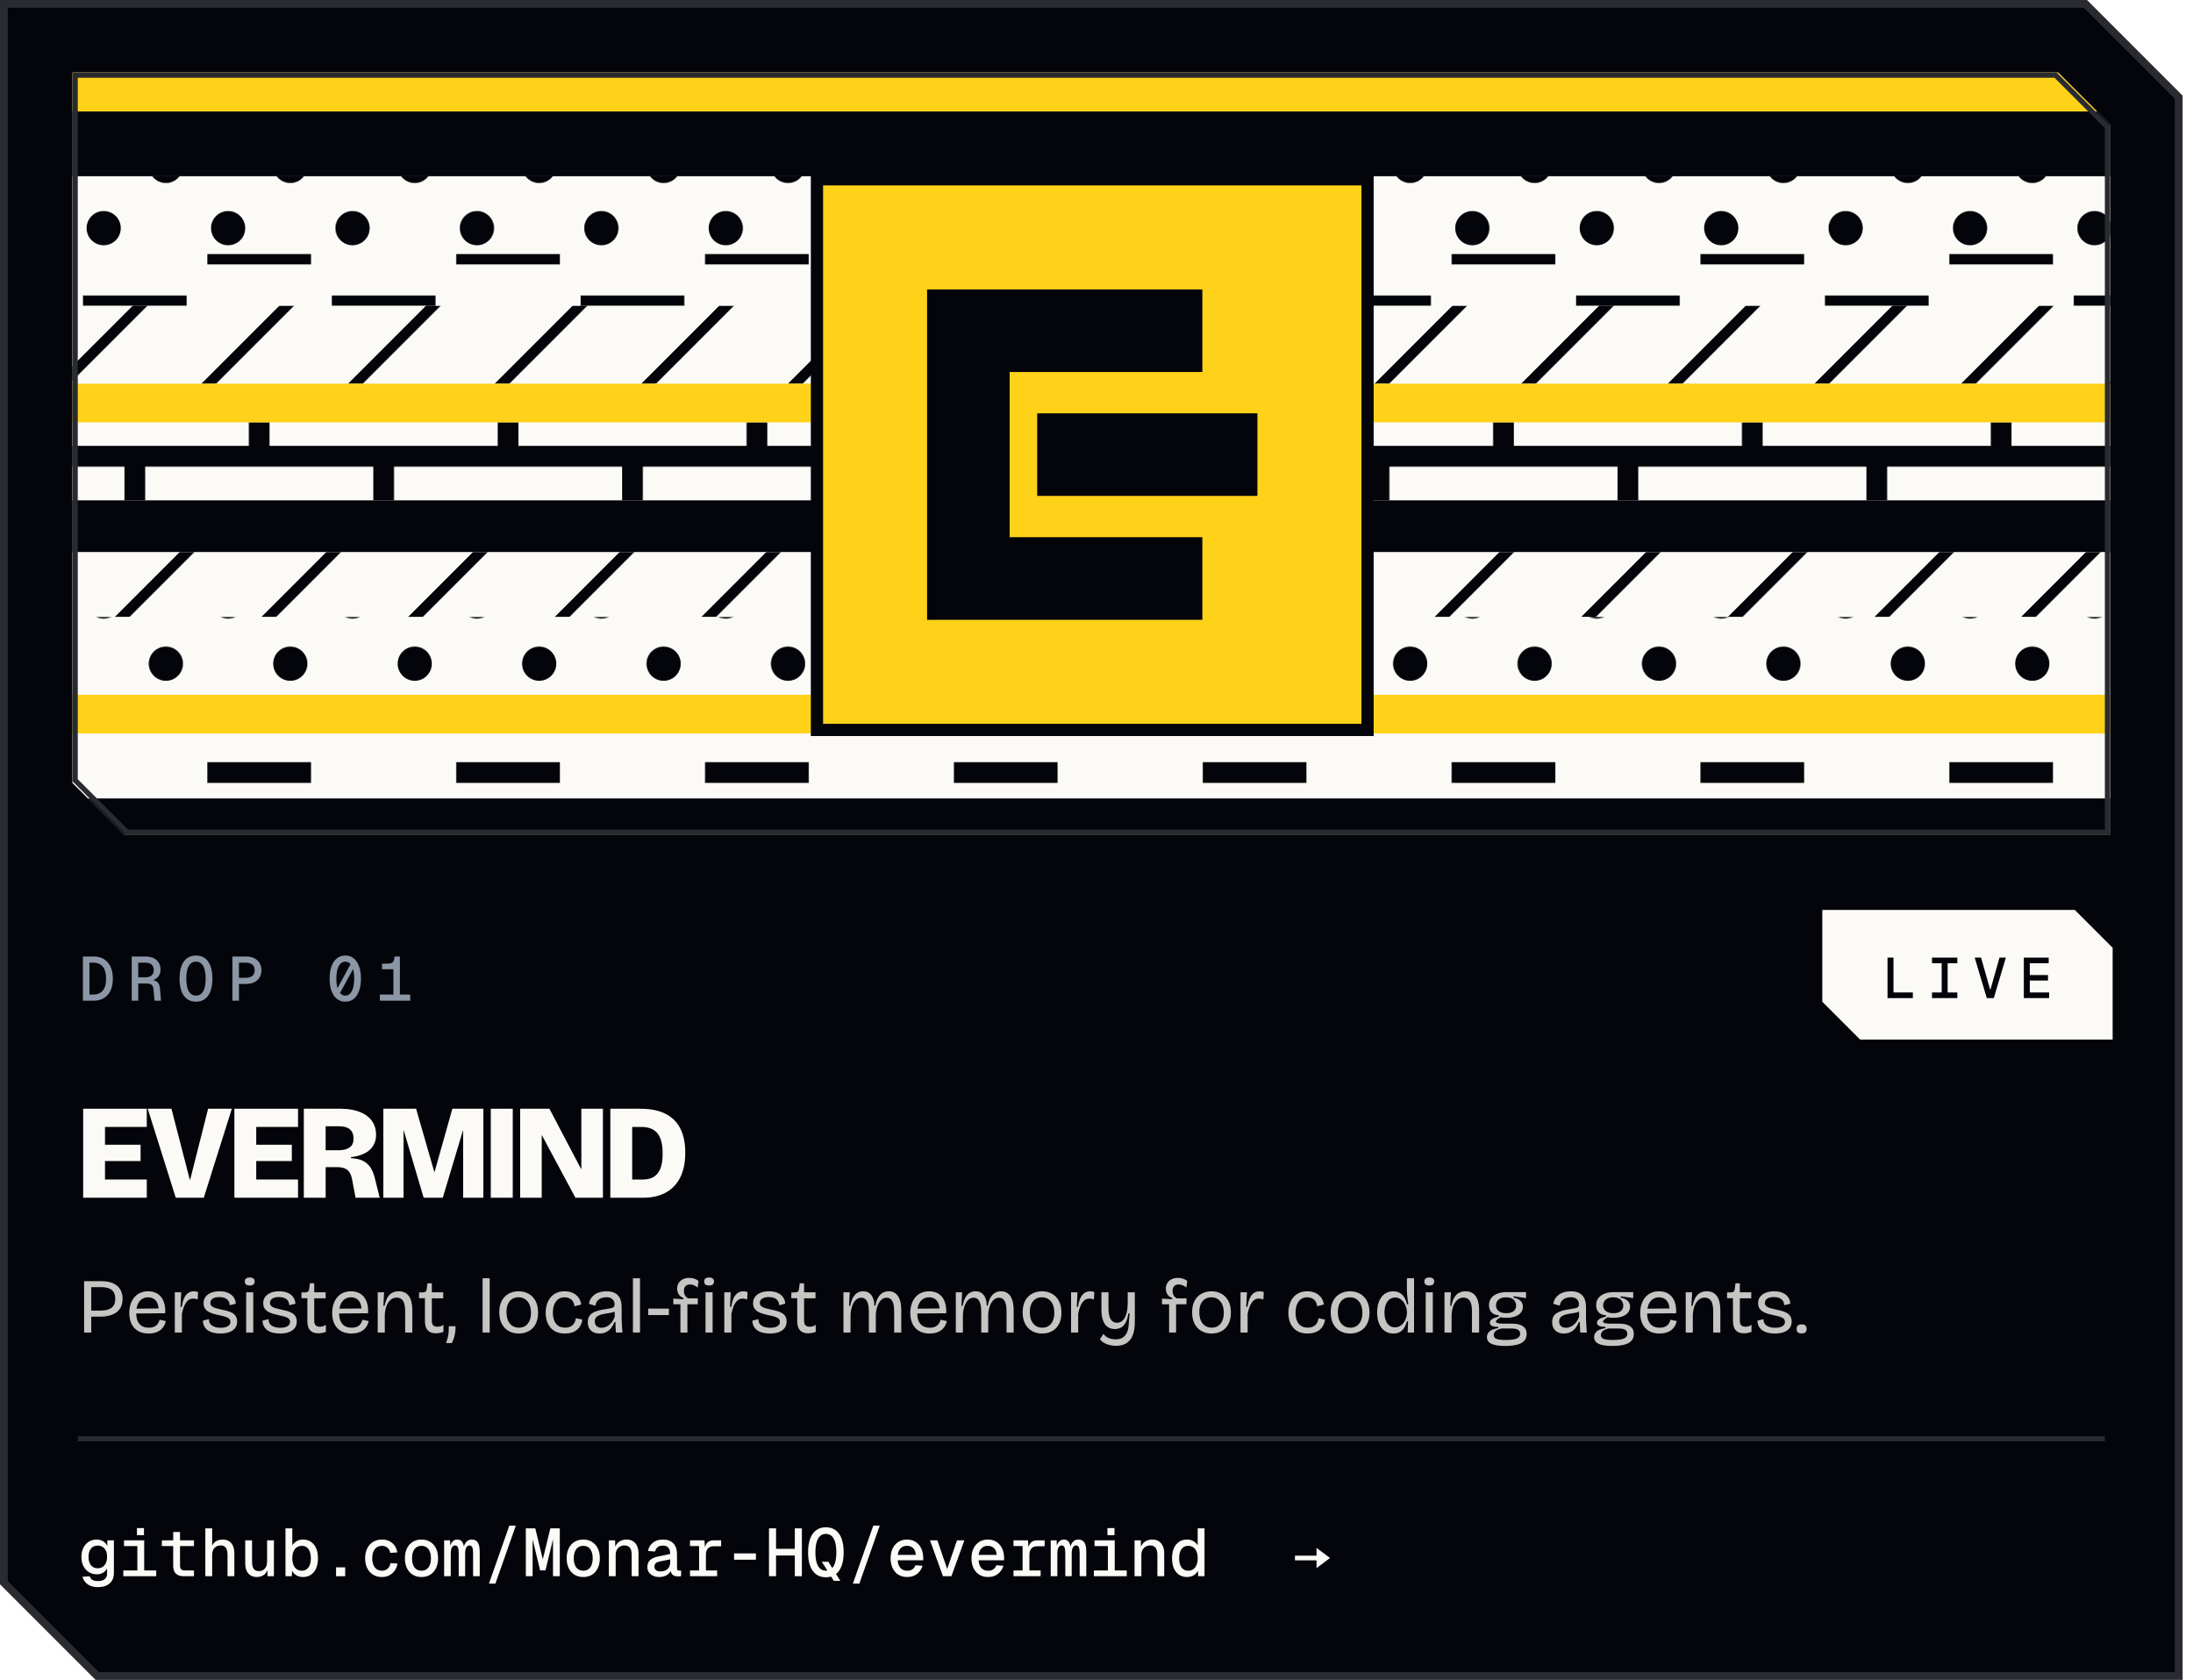
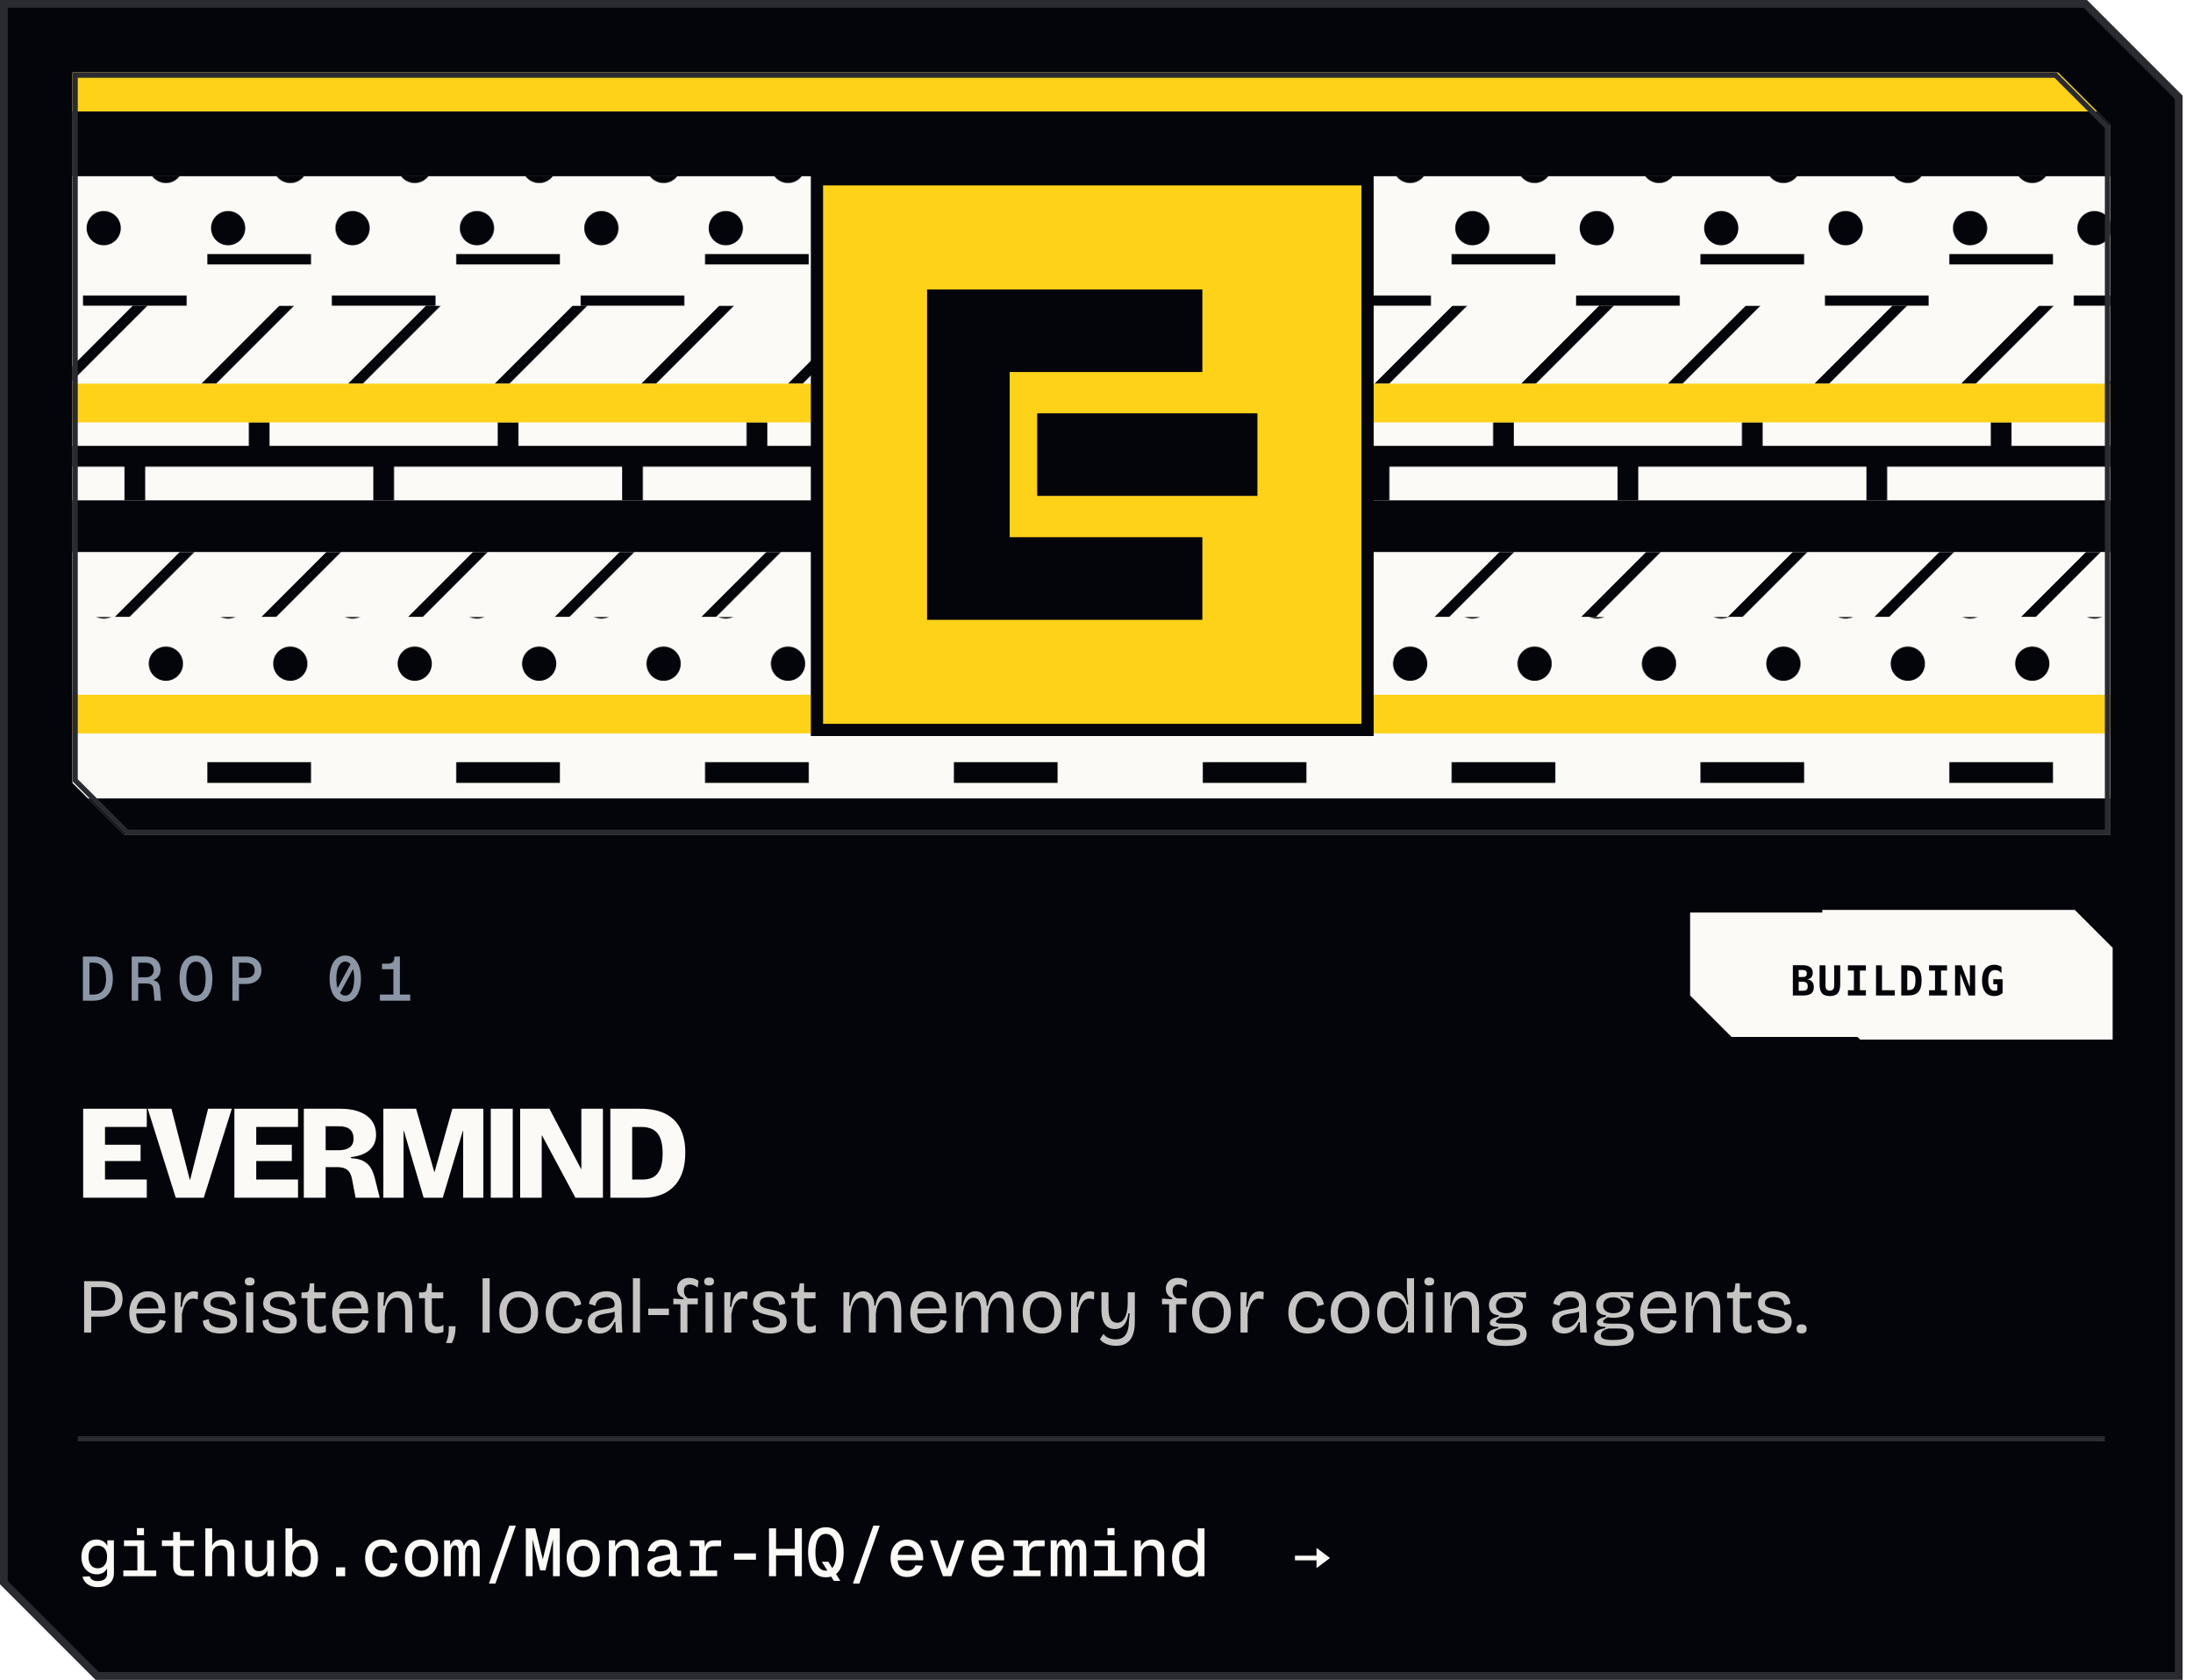
- <svg xmlns="http://www.w3.org/2000/svg" viewBox="0 0 423 324" width="423" height="324" role="img" aria-label="Drop 01. Evermind. Persistent, local-first memory for coding agents. Status: live. github.com/Monar-HQ/evermind">
+ <svg xmlns="http://www.w3.org/2000/svg" viewBox="0 0 423 324" width="423" height="324" role="img" aria-label="Drop 01. Evermind. Persistent, local-first memory for coding agents. Status: in development. github.com/Monar-HQ/evermind">
  <style>.ca1{animation:ca1 0.7s 0.2s both}@keyframes ca1{0%{transform:translateY(18px);opacity:0;animation-timing-function:cubic-bezier(0.16,1,0.3,1)}100%{transform:none;opacity:1}}.ca2{animation:ca2 0.3s 0.1s both}@keyframes ca2{0%{opacity:0}100%{opacity:1}}.ca3{animation:ca3 0.7s 0.1s both}@keyframes ca3{0%{transform:translateY(34px);animation-timing-function:cubic-bezier(0.16,1,0.3,1)}100%{transform:none}}.ca4{animation:ca4 0.3s 0.3s both}@keyframes ca4{0%{opacity:0}100%{opacity:1}}.ca5{animation:ca5 0.3s 0.45s both}@keyframes ca5{0%{opacity:0}100%{opacity:1}}@media (prefers-reduced-motion:reduce){*{animation:none!important}}</style>
  <defs>
    <pattern id="vbrick" width="19.2" height="9.6" patternUnits="userSpaceOnUse">
      <rect width="19.2" height="9.6" fill="#fbfaf7" />
      <path d="M0 0.8H19.2M0 5.6H19.2M4.8 0.8v4.8M14.4 5.6v4.8" stroke="#04050a" stroke-width="1.6" />
    </pattern>
    <pattern id="vdots" width="9.6" height="9.6" patternUnits="userSpaceOnUse">
      <rect width="9.6" height="9.6" fill="#fbfaf7" />
      <circle cx="2.4" cy="2.4" r="1.32" fill="#04050a" />
      <circle cx="7.2" cy="7.2" r="1.32" fill="#04050a" />
    </pattern>
    <pattern id="vshale" width="19.2" height="8" patternUnits="userSpaceOnUse">
      <rect width="19.2" height="8" fill="#fbfaf7" />
      <path d="M0.8 2h8M10.4 6h8" stroke="#04050a" stroke-width="1.6" />
    </pattern>
    <pattern id="vhatch" width="8" height="8" patternUnits="userSpaceOnUse" patternTransform="rotate(45)">
      <rect width="8" height="8" fill="#fbfaf7" />
      <path d="M0 0V8" stroke="#04050a" stroke-width="1.6" />
    </pattern>
    <path id="c0" d="M8.28 0V-71H25.56Q35.02 -71 41.95 -66.86Q48.88 -62.72 52.64 -54.77Q56.4 -46.82 56.4 -35.42Q56.4 -24.02 52.64 -16.12Q48.88 -8.22 41.95 -4.11Q35.02 0 25.56 0ZM18.76 -9.88H25.28Q34.96 -9.88 40.24 -16.26Q45.52 -22.64 45.52 -35.42Q45.52 -48.2 40.24 -54.66Q34.96 -61.12 25.28 -61.12H18.76Z" />
    <path id="c1" d="M6.72 0V-71H28.76Q40.06 -71 46.55 -65.32Q53.04 -59.64 53.04 -49.76Q53.04 -44.68 50.77 -40.81Q48.5 -36.94 44.84 -34.73Q41.18 -32.52 37.12 -32.2L36.72 -33.44Q44.1 -33.12 47.77 -30.08Q51.44 -27.04 52.04 -20.2L53.8 0H43.28L41.72 -18.2Q41.42 -21.74 40.22 -23.81Q39.02 -25.88 36.5 -26.77Q33.98 -27.66 29.64 -27.66H17.2V0ZM17.2 -37.54H28.6Q35.2 -37.54 38.68 -40.63Q42.16 -43.72 42.16 -49.34Q42.16 -55.04 38.68 -58.08Q35.2 -61.12 28.6 -61.12H17.2Z" />
    <path id="c2" d="M30 1.6Q21.54 1.6 15.65 -2.7Q9.76 -7 6.68 -15.29Q3.6 -23.58 3.6 -35.4Q3.6 -47.38 6.68 -55.68Q9.76 -63.98 15.65 -68.29Q21.54 -72.6 30 -72.6Q38.46 -72.6 44.36 -68.29Q50.26 -63.98 53.33 -55.68Q56.4 -47.38 56.4 -35.4Q56.4 -23.58 53.33 -15.29Q50.26 -7 44.36 -2.7Q38.46 1.6 30 1.6ZM30 -8.2Q35 -8.2 38.47 -11.22Q41.94 -14.24 43.73 -20.31Q45.52 -26.38 45.52 -35.4Q45.52 -44.42 43.73 -50.54Q41.94 -56.66 38.47 -59.73Q35 -62.8 30 -62.8Q25.02 -62.8 21.54 -59.73Q18.06 -56.66 16.27 -50.54Q14.48 -44.42 14.48 -35.4Q14.48 -26.38 16.27 -20.31Q18.06 -14.24 21.54 -11.22Q25.02 -8.2 30 -8.2Z" />
    <path id="c3" d="M8.6 0V-71H30.64Q38.02 -71 43.56 -68.31Q49.1 -65.62 52.15 -60.68Q55.2 -55.74 55.2 -48.92Q55.2 -42.1 52.15 -37.17Q49.1 -32.24 43.56 -29.56Q38.02 -26.88 30.64 -26.88H19.08V0ZM19.08 -36.76H29.48Q37.06 -36.76 40.69 -39.9Q44.32 -43.04 44.32 -48.92Q44.32 -54.9 40.69 -58.01Q37.06 -61.12 29.48 -61.12H19.08Z" />
    <path id="c5" d="M12.36 -10.64 39.64 -60.88 47.64 -60.36 20.36 -10.12ZM30 1.6Q22.2 1.6 16.52 -2.89Q10.84 -7.38 7.82 -15.68Q4.8 -23.98 4.8 -35.4Q4.8 -46.9 7.82 -55.21Q10.84 -63.52 16.52 -68.06Q22.2 -72.6 30 -72.6Q37.88 -72.6 43.52 -68.06Q49.16 -63.52 52.18 -55.21Q55.2 -46.9 55.2 -35.4Q55.2 -23.98 52.18 -15.68Q49.16 -7.38 43.52 -2.89Q37.88 1.6 30 1.6ZM30 -8.2Q34.5 -8.2 37.67 -11.43Q40.84 -14.66 42.58 -20.78Q44.32 -26.9 44.32 -35.4Q44.32 -44.08 42.58 -50.2Q40.84 -56.32 37.67 -59.56Q34.5 -62.8 30 -62.8Q25.6 -62.8 22.38 -59.56Q19.16 -56.32 17.42 -50.2Q15.68 -44.08 15.68 -35.4Q15.68 -26.9 17.42 -20.78Q19.16 -14.66 22.38 -11.43Q25.6 -8.2 30 -8.2Z" />
    <path id="c6" d="M27.32 0V-50.6H9.12V-59.48H18.12Q22.01 -59.48 24.41 -60.62Q26.82 -61.76 27.91 -64.28Q29 -66.8 29 -71H37.8V0ZM5.6 0V-9.88H54.4V0Z" />
    <path id="c7" d="M9.8 0V-71H20.28V-4.02L13.92 -9.88H54.2V0Z" />
    <path id="c8" d="M7.8 0V-9.88H24.76V-61.12H7.8V-71H52.2V-61.12H35.24V-9.88H52.2V0Z" />
    <path id="c9" d="M23.84 0 2.68 -71H13.84L31.56 -8.48H28.44L46.16 -71H57.32L36.16 0Z" />
    <path id="c10" d="M8.8 0V-71H52.4V-61.12H19.28V-40.42H51.2V-30.78H19.28V-9.88H53.2V0Z" />
    <path id="c11" d="M4 0V-66H20.2V0ZM16.1 0V-13.5H51.2V0ZM16.1 -27.2V-39.3H46.6V-27.2ZM16.1 -52.5V-66H51.2V-52.5Z" />
    <path id="c12" d="M21.2 0 0.4 -66H18L31.6 -13.4H31.9L45.2 -66H62.8L42 0Z" />
    <path id="c13" d="M4 0V-66H31.4Q35.8 -66 39.75 -65.25Q43.7 -64.5 46.95 -63Q50.2 -61.5 52.6 -59.2Q55 -56.9 56.3 -53.75Q57.6 -50.6 57.6 -46.6Q57.6 -43.5 56.55 -40.75Q55.5 -38 53.25 -35.8Q51 -33.6 47.45 -32.15Q43.9 -30.7 39 -30.1V-29.3Q45.4 -29 48.9 -26.8Q52.4 -24.6 54.15 -21.25Q55.9 -17.9 56.8 -14L60.3 0H42.4L39.9 -13.1Q39.3 -16.5 38.05 -18.6Q36.8 -20.7 34.5 -21.7Q32.2 -22.7 28.4 -22.7H20.2V0ZM20.2 -35.2H29.6Q35.1 -35.2 38 -37.3Q40.9 -39.4 40.9 -43.7Q40.9 -48.4 38.2 -50.7Q35.5 -53 30 -53H20.2Z" />
    <path id="c14" d="M4 0V-66H28.3L41.8 -19.1H42L55.2 -66H78.2V0H63.2V-49.7H63L48.1 0H33.9L19.2 -49.7H19V0Z" />
    <path id="c15" d="M4 0V-66H20.3V0Z" />
    <path id="c16" d="M4 0V-66H25.7L49.2 -21.3H49.4V-66H65.4V0H45L20.2 -46.2H20V0Z" />
    <path id="c17" d="M11.4 0V-13.5H28.5Q32.3 -13.5 35.55 -15.1Q38.8 -16.7 40.8 -20.85Q42.8 -25 42.8 -32.8Q42.8 -38.4 41.7 -42.2Q40.6 -46 38.55 -48.25Q36.5 -50.5 33.55 -51.5Q30.6 -52.5 26.8 -52.5H11.4V-66H26.1Q37.8 -66 45.2 -62.1Q52.6 -58.2 56.1 -50.95Q59.6 -43.7 59.6 -33.6Q59.6 -25.8 57.85 -20.1Q56.1 -14.4 53 -10.5Q49.9 -6.6 46 -4.3Q42.1 -2 37.7 -1Q33.3 0 29 0ZM4 0V-66H20.2V0Z" />
    <path id="c18" d="M13.05 -20.4V-28.2H29.3Q38.72 -28.2 43.47 -31.81Q48.22 -35.41 48.22 -43.52Q48.22 -50.94 43.8 -54.64Q39.37 -58.33 30.3 -58.33H13.05V-66H30.6Q36.93 -66 41.96 -64.52Q46.98 -63.03 50.47 -60.17Q53.97 -57.3 55.79 -53.03Q57.62 -48.77 57.62 -43.2Q57.62 -35.8 54.27 -30.72Q50.92 -25.65 44.37 -23.02Q37.82 -20.4 28.21 -20.4ZM8.17 0V-66H17.34V0Z" />
    <path id="c19" d="M29.87 1.28Q23.74 1.28 19.08 -0.58Q14.42 -2.44 11.25 -5.92Q8.08 -9.39 6.47 -14.23Q4.86 -19.07 4.86 -25.03Q4.86 -31.08 6.45 -36.17Q8.05 -41.26 11.14 -45.05Q14.22 -48.83 18.73 -50.92Q23.24 -53 29.04 -53Q34.2 -53 38.38 -51.26Q42.57 -49.52 45.51 -45.99Q48.46 -42.46 49.92 -37.17Q51.39 -31.87 51.06 -24.77L10.58 -24.41V-30.61L45.39 -30.95L42.42 -26.81Q42.88 -32.95 41.26 -37.03Q39.64 -41.11 36.48 -43.19Q33.32 -45.27 29.04 -45.27Q24.37 -45.27 20.92 -42.86Q17.48 -40.45 15.61 -35.96Q13.74 -31.48 13.74 -25.17Q13.74 -15.94 17.88 -11.06Q22.01 -6.17 30 -6.17Q33.28 -6.17 35.65 -6.99Q38.02 -7.81 39.65 -9.22Q41.28 -10.63 42.29 -12.5Q43.3 -14.36 43.79 -16.44L51.87 -14.72Q51.02 -11 49.25 -8.06Q47.47 -5.11 44.71 -3.03Q41.95 -0.95 38.26 0.16Q34.57 1.28 29.87 1.28Z" />
    <path id="c20" d="M7.5 0V-27.56L7.48 -51.71H15.74L14.82 -32.97H16.41Q17.32 -39.16 19.21 -43.63Q21.1 -48.09 24.27 -50.53Q27.45 -52.96 31.99 -52.96Q33.12 -52.96 34.44 -52.79Q35.77 -52.61 37.39 -52.05L36.91 -42.47Q35.42 -43.07 33.9 -43.35Q32.38 -43.63 31.04 -43.63Q27.07 -43.63 24.24 -41.06Q21.41 -38.49 19.54 -34.05Q17.68 -29.61 16.62 -23.95V0Z" />
    <path id="c21" d="M26.85 1.28Q21.5 1.28 17.33 0.14Q13.16 -1 10.3 -3.15Q7.44 -5.31 5.95 -8.39Q4.45 -11.48 4.45 -15.3L12.21 -17.2Q12.03 -13.67 13.83 -11.18Q15.63 -8.7 19.09 -7.41Q22.54 -6.12 27.32 -6.12Q33.28 -6.12 36.53 -8.1Q39.78 -10.09 39.78 -13.61Q39.78 -16.36 37.99 -17.91Q36.19 -19.46 33 -20.4Q29.8 -21.34 25.59 -22.17Q21.9 -22.98 18.31 -23.99Q14.73 -25 11.78 -26.64Q8.82 -28.28 7.05 -30.95Q5.27 -33.63 5.27 -37.67Q5.27 -42.38 7.75 -45.78Q10.22 -49.19 14.83 -51.09Q19.44 -53 25.8 -53Q32.1 -53 36.64 -51.07Q41.19 -49.14 43.8 -45.56Q46.41 -41.97 46.7 -37.03L38.75 -35.1Q38.71 -38.6 37.03 -40.92Q35.36 -43.25 32.39 -44.42Q29.42 -45.6 25.44 -45.6Q20.13 -45.6 17.05 -43.59Q13.98 -41.58 13.98 -38.11Q13.98 -35.4 15.83 -33.81Q17.68 -32.22 20.85 -31.34Q24.03 -30.45 28 -29.6Q31.94 -28.82 35.58 -27.82Q39.21 -26.83 42.11 -25.21Q45 -23.6 46.71 -20.92Q48.41 -18.25 48.41 -14.1Q48.41 -9.07 45.74 -5.63Q43.07 -2.19 38.23 -0.46Q33.39 1.28 26.85 1.28Z" />
    <path id="c22" d="M7.55 0V-51.71H16.66V0ZM12.11 -60.44Q8.99 -60.44 7.4 -61.74Q5.81 -63.03 5.81 -65.61Q5.81 -68.12 7.42 -69.43Q9.02 -70.74 12.1 -70.74Q15.23 -70.74 16.84 -69.43Q18.44 -68.13 18.44 -65.59Q18.44 -63.05 16.82 -61.74Q15.21 -60.44 12.11 -60.44Z" />
    <path id="c23" d="M23.73 1.02Q16.56 1.02 13.05 -2.9Q9.54 -6.81 9.54 -14.79V-44.1H1.93L2.01 -51.59H6.59Q9.19 -51.63 10.38 -52.61Q11.56 -53.59 11.83 -55.84L12.75 -63.27H18.38V-51.71H33.07V-43.94H18.38V-15Q18.38 -11.01 20.22 -9.23Q22.07 -7.45 25.52 -7.45Q27.4 -7.45 29.4 -7.95Q31.41 -8.46 33.35 -9.9V-0.84Q30.59 0.19 28.17 0.6Q25.75 1.02 23.73 1.02Z" />
    <path id="c24" d="M7.5 0V-31.16L7.48 -51.71H15.74L14.79 -34.34H16.32Q17.63 -40.73 19.98 -44.85Q22.33 -48.96 25.99 -50.98Q29.64 -53 34.58 -53Q43.18 -53 47.59 -46.84Q52 -40.69 52 -28.39V0H42.81V-27.66Q42.81 -36.48 40.1 -40.67Q37.39 -44.87 32.01 -44.87Q27.27 -44.87 23.89 -41.83Q20.51 -38.79 18.67 -33.7Q16.83 -28.6 16.6 -22.32V0Z" />
    <path id="c25" d="M0.03 13.57Q1.83 8.94 2.58 5.25Q3.33 1.55 3.48 -1.7Q3.63 -4.94 3.63 -8.07H12.31Q12.31 -2.91 11.63 1.09Q10.94 5.08 9.81 8.16Q8.69 11.24 7.48 13.57Z" />
    <path id="c27" d="M7.5 0V-69.77H16.57V0Z" />
    <path id="c28" d="M29.9 1.28Q22.51 1.28 16.87 -1.93Q11.22 -5.13 8.04 -11.22Q4.86 -17.31 4.86 -26.06Q4.86 -35.1 8.18 -41.05Q11.51 -47.01 17.13 -50.01Q22.75 -53 29.68 -53Q36.83 -53 42.49 -49.87Q48.14 -46.75 51.44 -40.66Q54.73 -34.58 54.73 -25.66Q54.73 -16.73 51.47 -10.73Q48.21 -4.73 42.57 -1.73Q36.94 1.28 29.9 1.28ZM30.22 -6.23Q35 -6.23 38.43 -8.54Q41.85 -10.84 43.71 -15.16Q45.58 -19.48 45.58 -25.37Q45.58 -31.48 43.65 -35.93Q41.72 -40.38 38.12 -42.83Q34.52 -45.29 29.5 -45.29Q24.8 -45.29 21.33 -43.05Q17.86 -40.81 15.96 -36.57Q14.07 -32.32 14.07 -26.24Q14.07 -16.88 18.42 -11.56Q22.77 -6.23 30.22 -6.23Z" />
    <path id="c29" d="M29.8 1.28Q23.11 1.28 18.4 -0.86Q13.69 -3 10.71 -6.72Q7.73 -10.45 6.32 -15.24Q4.91 -20.03 4.91 -25.34Q4.91 -31.1 6.44 -36.09Q7.96 -41.09 11.01 -44.91Q14.06 -48.73 18.62 -50.87Q23.18 -53 29.25 -53Q35.3 -53 39.82 -50.86Q44.34 -48.73 47.11 -44.94Q49.87 -41.16 50.58 -36.08L41.93 -33.79Q41.73 -36.75 40.26 -39.38Q38.79 -42 36 -43.63Q33.22 -45.25 29.11 -45.25Q25.44 -45.25 22.66 -43.82Q19.88 -42.4 18 -39.76Q16.11 -37.13 15.13 -33.54Q14.15 -29.95 14.15 -25.54Q14.15 -19.66 15.87 -15.33Q17.59 -11.01 21.08 -8.64Q24.58 -6.27 29.9 -6.27Q34.13 -6.27 37.03 -7.8Q39.93 -9.34 41.58 -12.05Q43.23 -14.76 43.67 -18.4L52.04 -16.64Q51.43 -12.3 49.61 -8.95Q47.79 -5.6 44.93 -3.32Q42.07 -1.05 38.26 0.11Q34.46 1.28 29.8 1.28Z" />
    <path id="c30" d="M19.56 1.28Q15.32 1.28 11.91 -0.32Q8.51 -1.91 6.53 -5.17Q4.55 -8.43 4.55 -13.37Q4.55 -17.19 5.92 -20.01Q7.29 -22.84 10.17 -24.8Q13.04 -26.76 17.5 -28.06Q21.97 -29.36 28.14 -30.18Q32.12 -30.74 34.5 -31.26Q36.88 -31.79 37.94 -32.89Q39 -33.99 39 -36.25Q39 -40.12 36.34 -42.76Q33.68 -45.39 28.19 -45.39Q25.25 -45.39 22.27 -44.37Q19.29 -43.35 17.1 -40.96Q14.9 -38.57 14.29 -34.39L5.93 -36.99Q6.68 -40.81 8.55 -43.75Q10.42 -46.7 13.32 -48.79Q16.21 -50.88 20.05 -51.94Q23.88 -53 28.42 -53Q34.92 -53 39.27 -50.81Q43.62 -48.62 45.84 -44.08Q48.05 -39.53 48.05 -32.42V-21.17Q48.06 -17.94 48.2 -14.27Q48.33 -10.6 48.58 -6.92Q48.82 -3.25 49.11 0H40.69Q40.45 -3.36 40.29 -6.7Q40.13 -10.03 40.05 -13.45H38.8Q37.43 -9.53 34.89 -6.16Q32.34 -2.8 28.54 -0.76Q24.74 1.28 19.56 1.28ZM22.23 -6.09Q24.5 -6.09 26.85 -6.88Q29.21 -7.68 31.5 -9.37Q33.79 -11.05 35.74 -13.69Q37.7 -16.32 39.15 -20L39.1 -29L41.79 -28.7Q40.23 -27.1 37.59 -26.27Q34.95 -25.43 31.76 -24.96Q28.58 -24.5 25.35 -23.92Q22.13 -23.34 19.46 -22.3Q16.79 -21.26 15.17 -19.35Q13.56 -17.45 13.56 -14.15Q13.56 -10.22 15.95 -8.15Q18.34 -6.09 22.23 -6.09Z" />
    <path id="c31" d="M3.1 -22.44V-30.76H29.64V-22.44Z" />
    <path id="c32" d="M11.77 0V-36.32H2.66V-43.6L15.66 -42.78V-44.44Q12.95 -45.38 11.15 -47.12Q9.35 -48.86 8.46 -51.21Q7.57 -53.56 7.57 -56.27Q7.57 -60.39 9.44 -63.51Q11.31 -66.64 14.78 -68.44Q18.25 -70.25 23 -70.25Q26.78 -70.25 29.88 -69.17Q32.99 -68.09 35.06 -66.3L33.94 -57.75Q31.9 -59.62 29.23 -60.71Q26.55 -61.8 23.86 -61.8Q20.44 -61.8 18.34 -59.68Q16.25 -57.56 16.25 -53.29Q16.25 -50.78 17.03 -48.9Q17.8 -47.02 19.1 -45.77Q20.4 -44.52 21.83 -43.89H34.13L34.08 -36.32H20.74V0Z" />
    <path id="c33" d="M7.5 0V-30.95L7.48 -51.71H15.6L14.71 -34.34H16.24Q17.49 -40.62 19.7 -44.75Q21.91 -48.88 25.19 -50.94Q28.48 -53 32.81 -53Q37.79 -53 40.97 -50.53Q44.15 -48.05 45.68 -43.89Q47.21 -39.73 47.19 -34.57H48.66Q49.71 -40.61 51.97 -44.71Q54.23 -48.81 57.7 -50.9Q61.17 -53 65.66 -53Q69.64 -53 72.65 -51.4Q75.67 -49.8 77.74 -46.7Q79.81 -43.59 80.84 -38.96Q81.87 -34.34 81.87 -28.31V0H72.73V-27.15Q72.73 -33.07 71.66 -36.97Q70.6 -40.87 68.46 -42.8Q66.31 -44.73 63.03 -44.73Q59.19 -44.73 56.25 -42.07Q53.3 -39.41 51.48 -34.69Q49.65 -29.97 49.14 -23.78V0H40.2V-26.41Q40.2 -32.56 39.13 -36.62Q38.06 -40.68 35.9 -42.7Q33.75 -44.73 30.44 -44.73Q26.41 -44.73 23.48 -41.95Q20.56 -39.18 18.81 -34.34Q17.07 -29.5 16.61 -23.43V0Z" />
    <path id="c34" d="M25.98 17.09Q21.95 17.09 18 16.17Q14.06 15.25 10.8 13.37Q7.54 11.49 5.41 8.53L9.95 1.8Q12.32 5.23 16.5 7.02Q20.69 8.81 25.59 8.81Q31.34 8.81 35.08 6.27Q38.82 3.74 40.69 -1.34Q42.55 -6.42 42.63 -13.96L43.66 -24.54H41.94Q40.9 -17.18 38.49 -12.77Q36.08 -8.37 32.6 -6.41Q29.13 -4.46 24.6 -4.46Q18.94 -4.46 15.1 -7.32Q11.25 -10.19 9.3 -15.77Q7.35 -21.36 7.35 -29.32V-51.71H16.42V-31.23Q16.42 -21.61 19.17 -17.08Q21.92 -12.54 27.4 -12.54Q30.4 -12.54 32.84 -14.01Q35.27 -15.48 37.05 -18.42Q38.83 -21.37 39.87 -25.8Q40.91 -30.23 41.14 -36.2V-51.71H50.3V-13.49Q50.3 -7.76 49.41 -2.96Q48.53 1.84 46.65 5.55Q44.77 9.26 41.89 11.86Q39.02 14.46 35.07 15.77Q31.12 17.09 25.98 17.09Z" />
    <path id="c35" d="M25.84 1.28Q19.34 1.28 14.65 -2.11Q9.96 -5.5 7.47 -11.61Q4.98 -17.71 4.98 -25.85Q4.98 -33.8 7.38 -39.92Q9.77 -46.04 14.38 -49.49Q18.99 -52.94 25.58 -52.94Q31.07 -52.94 34.62 -50.64Q38.17 -48.33 40.3 -44.53Q42.43 -40.72 43.47 -36.14H45.12Q44.66 -39.25 44.23 -42.48Q43.8 -45.71 43.52 -48.76Q43.25 -51.81 43.25 -54.23V-69.77H52.46L52.43 -25.19L52.47 0H44.21L44.81 -14.4H43.27Q42.08 -9.71 39.86 -6.18Q37.65 -2.65 34.21 -0.69Q30.78 1.28 25.84 1.28ZM27.9 -6.65Q31.58 -6.65 34.45 -8.4Q37.33 -10.14 39.3 -12.91Q41.26 -15.68 42.27 -18.9Q43.28 -22.13 43.28 -25.03V-26.2Q43.28 -28.18 42.72 -30.66Q42.17 -33.15 41.01 -35.65Q39.85 -38.16 38.04 -40.28Q36.23 -42.4 33.75 -43.69Q31.27 -44.98 28.11 -44.98Q23.68 -44.98 20.63 -42.45Q17.58 -39.92 16 -35.56Q14.42 -31.2 14.42 -25.57Q14.42 -19.87 16.02 -15.61Q17.63 -11.35 20.65 -9Q23.67 -6.65 27.9 -6.65Z" />
    <path id="c36" d="M26.94 17.25Q18.66 17.25 13.45 15.98Q8.25 14.71 5.8 12.16Q3.35 9.61 3.35 5.9Q3.35 1.36 6.92 -1.59Q10.49 -4.53 17.83 -5.58V-7.34Q12.41 -7.28 9.74 -8.58Q7.07 -9.88 7.07 -12.5Q7.07 -15.21 9.76 -17.08Q12.45 -18.95 18.52 -20.47V-22.23Q12.45 -22.45 9.22 -26.03Q6 -29.62 6 -35.23Q6 -40.37 8.75 -44.11Q11.51 -47.86 16.71 -49.92Q21.9 -51.97 29.11 -51.97H53.66V-44.23L37.57 -46.66V-44.86Q43.48 -43.69 46.53 -40.79Q49.59 -37.89 49.59 -33.17Q49.59 -28.92 47.09 -25.7Q44.59 -22.48 39.76 -20.71Q34.93 -18.94 27.89 -18.94Q26.43 -18.94 24.91 -19.08Q23.4 -19.21 20.95 -19.61Q18.09 -17.98 16.47 -16.6Q14.85 -15.23 14.85 -14.12Q14.85 -13.03 16.3 -12.44Q17.75 -11.84 19.87 -11.62Q21.99 -11.41 23.87 -11.41H36.08Q38.02 -11.41 41.07 -11.05Q44.11 -10.69 47.18 -9.42Q50.24 -8.14 52.34 -5.44Q54.43 -2.73 54.43 2Q54.43 7.38 51.25 10.76Q48.08 14.14 41.97 15.69Q35.86 17.25 26.94 17.25ZM27.03 9.63Q33.8 9.63 38 8.8Q42.2 7.97 44.13 6.17Q46.07 4.37 46.07 1.64Q46.07 -0.9 44.76 -2.31Q43.45 -3.73 41.47 -4.32Q39.49 -4.9 37.45 -5.04Q35.42 -5.17 33.94 -5.17H22.13Q16.4 -3.81 14.25 -1.62Q12.1 0.57 12.1 3.14Q12.1 5.91 14.07 7.29Q16.04 8.67 19.45 9.15Q22.86 9.63 27.03 9.63ZM28.26 -24.85Q34.43 -24.85 37.65 -27.46Q40.87 -30.08 40.87 -34.53Q40.87 -39.25 37.59 -42.27Q34.3 -45.3 27.96 -45.3Q21.78 -45.3 18.41 -42.38Q15.03 -39.46 15.03 -34.9Q15.03 -31.88 16.58 -29.62Q18.13 -27.36 21.07 -26.1Q24.01 -24.85 28.26 -24.85Z" />
    <path id="c37" d="M8.67 1.17Q5.51 1.17 3.9 -0.23Q2.29 -1.63 2.29 -4.63Q2.29 -7.67 3.91 -9.06Q5.54 -10.46 8.68 -10.46Q11.94 -10.46 13.57 -9.06Q15.19 -7.67 15.19 -4.6Q15.19 1.17 8.67 1.17Z" />
    <path id="c38" d="M29.68 16.2Q23.7 16.2 19.02 14.3Q14.34 12.4 11.25 8.91Q8.16 5.42 7.04 0.8L17.64 0.12Q18.72 3.4 21.49 5.3Q24.26 7.2 29.68 7.2Q36.38 7.2 39.93 4.41Q43.48 1.62 43.48 -3.88V-11.68Q41.6 -7.64 37.57 -5.22Q33.54 -2.8 28.2 -2.8Q21.6 -2.8 16.42 -6.08Q11.24 -9.36 8.32 -15.15Q5.4 -20.94 5.4 -28.44Q5.4 -36.2 8.27 -42.01Q11.14 -47.82 16.22 -51.11Q21.3 -54.4 27.84 -54.4Q33.38 -54.4 37.65 -51.85Q41.92 -49.3 43.8 -44.88L43.88 -53.2H53.6V-4.56Q53.6 2.08 50.7 6.73Q47.8 11.38 42.45 13.79Q37.1 16.2 29.68 16.2ZM29.6 -11.76Q35.82 -11.76 39.61 -16.18Q43.4 -20.6 43.48 -28.54Q43.56 -33.86 41.85 -37.62Q40.14 -41.38 36.97 -43.39Q33.8 -45.4 29.6 -45.4Q23.1 -45.4 19.53 -40.94Q15.96 -36.48 15.96 -28.54Q15.96 -20.6 19.61 -16.18Q23.26 -11.76 29.6 -11.76Z" />
    <path id="c39" d="M28.44 0V-53.2H38.56V0ZM7.6 0V-8.52H56.4V0ZM8.6 -44.68V-53.2H37.72V-44.68ZM27.78 -60.92V-71.4H38.22V-60.92Z" />
    <path id="c40" d="M37.64 0Q29.5 0 25.55 -3.77Q21.6 -7.54 21.6 -15.32V-65.66H31.72V-15.76Q31.72 -12.06 33.45 -10.29Q35.18 -8.52 38.72 -8.52H52.4V0ZM4.8 -44.68V-53.2H52.4V-44.68Z" />
    <path id="c41" d="M9.28 0V-71H19.4V-41.58L18.36 -42.04Q19.44 -46.34 21.81 -49.06Q24.18 -51.78 27.6 -53.09Q31.02 -54.4 35.08 -54.4Q40.72 -54.4 44.56 -51.87Q48.4 -49.34 50.36 -44.79Q52.32 -40.24 52.32 -34.26V0H42.2V-31.72Q42.2 -38.94 39.67 -42.29Q37.14 -45.64 32.14 -45.64Q26.42 -45.64 22.91 -42Q19.4 -38.36 19.4 -31.36V0Z" />
    <path id="c42" d="M25.44 1.2Q17.66 1.2 13.07 -4.05Q8.48 -9.3 8.48 -18.76V-53.2H18.6V-21.44Q18.6 -14.24 21.11 -10.9Q23.62 -7.56 28.74 -7.56Q34.24 -7.56 37.58 -11.3Q40.92 -15.04 40.92 -21.76V-53.2H51.04V0H41.54L41.44 -13.88L42.84 -13.28Q41.4 -6.36 36.89 -2.58Q32.38 1.2 25.44 1.2Z" />
    <path id="c43" d="M34.16 1.2Q28.58 1.2 24.37 -1.34Q20.16 -3.88 17.92 -8.16L17.6 0H8.2V-71H18.32V-45.74Q20.32 -49.22 24.48 -51.81Q28.64 -54.4 34.16 -54.4Q40.98 -54.4 45.98 -51.03Q50.98 -47.66 53.69 -41.44Q56.4 -35.22 56.4 -26.6Q56.4 -17.98 53.69 -11.76Q50.98 -5.54 45.98 -2.17Q40.98 1.2 34.16 1.2ZM32.52 -8.12Q38.82 -8.12 42.33 -13.04Q45.84 -17.96 45.84 -26.6Q45.84 -35.32 42.33 -40.2Q38.82 -45.08 32.68 -45.08Q28.22 -45.08 24.99 -42.9Q21.76 -40.72 20.04 -36.59Q18.32 -32.46 18.32 -26.6Q18.32 -20.9 20.05 -16.74Q21.78 -12.58 24.96 -10.35Q28.14 -8.12 32.52 -8.12Z" />
    <path id="c44" d="M23.24 0V-13.16H36.76V0Z" />
    <path id="c45" d="M31.24 1.2Q23.76 1.2 18.15 -2.24Q12.54 -5.68 9.45 -11.95Q6.36 -18.22 6.36 -26.6Q6.36 -34.98 9.45 -41.21Q12.54 -47.44 18.15 -50.92Q23.76 -54.4 31.24 -54.4Q37.28 -54.4 42.07 -52.13Q46.86 -49.86 49.98 -45.59Q53.1 -41.32 54.12 -35.28L43.76 -34.64Q42.62 -39.68 39.33 -42.38Q36.04 -45.08 31.28 -45.08Q24.56 -45.08 20.74 -40.15Q16.92 -35.22 16.92 -26.6Q16.92 -17.98 20.74 -13.05Q24.56 -8.12 31.28 -8.12Q36.06 -8.12 39.51 -10.96Q42.96 -13.8 44.08 -19.4L54.44 -18.76Q53.42 -12.72 50.23 -8.24Q47.04 -3.76 42.17 -1.28Q37.3 1.2 31.24 1.2Z" />
    <path id="c46" d="M30 1.2Q22.6 1.2 17.06 -2.21Q11.52 -5.62 8.46 -11.89Q5.4 -18.16 5.4 -26.59Q5.4 -35.12 8.46 -41.35Q11.52 -47.58 17.06 -50.99Q22.6 -54.4 30 -54.4Q37.4 -54.4 42.94 -50.99Q48.48 -47.58 51.54 -41.35Q54.6 -35.13 54.6 -26.59Q54.6 -18.16 51.54 -11.89Q48.48 -5.62 42.94 -2.21Q37.4 1.2 30 1.2ZM30 -8.12Q36.68 -8.12 40.36 -13.01Q44.04 -17.9 44.04 -26.61Q44.04 -35.32 40.36 -40.2Q36.68 -45.08 30 -45.08Q23.32 -45.08 19.64 -40.2Q15.96 -35.32 15.96 -26.61Q15.96 -17.9 19.64 -13.01Q23.32 -8.12 30 -8.12Z" />
    <path id="c47" d="M3.6 0V-53.2H12.42L12.78 -41.22L11.72 -41.46Q12.74 -47.6 15.66 -51Q18.58 -54.4 23.08 -54.4Q27.86 -54.4 30.32 -51.01Q32.78 -47.62 33.44 -40.92H32.28Q33.24 -47.3 36.44 -50.85Q39.64 -54.4 44.44 -54.4Q50.68 -54.4 53.54 -50.05Q56.4 -45.7 56.4 -35.88V0H46.56V-34.16Q46.56 -40.64 45.25 -43.14Q43.94 -45.64 41.14 -45.64Q39.28 -45.64 37.86 -44.44Q36.44 -43.24 35.6 -40.65Q34.76 -38.06 34.76 -34V0H25.24V-34.16Q25.24 -40.36 23.97 -43Q22.7 -45.64 19.8 -45.64Q17.92 -45.64 16.5 -44.44Q15.08 -43.24 14.26 -40.65Q13.44 -38.06 13.44 -34V0Z" />
    <path id="c48" d="M10.08 11 40.32 -75H49.92L19.68 11Z" />
    <path id="c49" d="M26.04 -8.6 13.76 -59.4 14.88 -59.52V0H4.8V-71H18.8L31.96 -17.08H28.04L41.2 -71H55.2V0H45.12V-59.52L46.24 -59.4L33.96 -8.6Z" />
    <path id="c50" d="M8 0V-53.2H17.26L17.6 -39.32L16.48 -40.12Q17.46 -45 20.04 -48.16Q22.62 -51.32 26.29 -52.86Q29.96 -54.4 34.16 -54.4Q40.16 -54.4 44.08 -51.74Q48 -49.08 50 -44.54Q52 -40 52 -34.3V0H41.88V-31.68Q41.88 -38.62 39.26 -42.13Q36.64 -45.64 31.26 -45.64Q27.6 -45.64 24.63 -44.01Q21.66 -42.38 19.89 -39.24Q18.12 -36.1 18.12 -31.48V0Z" />
    <path id="c51" d="M22.8 1.2Q17.82 1.2 13.8 -0.6Q9.78 -2.4 7.45 -5.7Q5.12 -9 5.12 -13.44Q5.12 -20.24 9.27 -24Q13.42 -27.76 21.76 -29.44L39 -33Q39 -39.22 36.29 -42.33Q33.58 -45.44 28.24 -45.44Q23.22 -45.44 20.42 -43.13Q17.62 -40.82 16.6 -36.68L6 -37.4Q7.5 -45.02 13.29 -49.71Q19.08 -54.4 28.16 -54.4Q38.42 -54.4 43.77 -48.62Q49.12 -42.84 49.12 -32.6V-11.64Q49.12 -9.76 49.9 -9.04Q50.68 -8.32 52.2 -8.32H55.2V0Q54.6 0.1 53.27 0.19Q51.94 0.28 50.64 0.28Q47.04 0.28 44.54 -0.92Q42.04 -2.12 40.75 -4.66Q39.46 -7.2 39.34 -11.08H40.9Q40.28 -7.6 37.77 -4.79Q35.26 -1.98 31.37 -0.39Q27.48 1.2 22.8 1.2ZM24.26 -7.12Q29.12 -7.12 32.4 -8.81Q35.68 -10.5 37.34 -13.61Q39 -16.72 39 -20.88V-25L24.24 -22Q19.42 -21.08 17.53 -19.2Q15.64 -17.32 15.64 -14.2Q15.64 -10.86 17.91 -8.99Q20.18 -7.12 24.26 -7.12Z" />
    <path id="c52" d="M21.88 0V-53.2H29.88L30.76 -39.6L29.92 -39.72Q30.88 -46.6 34.19 -49.9Q37.5 -53.2 43.32 -53.2H54.6V-44.44H43.72Q39.86 -44.44 37.27 -42.97Q34.68 -41.5 33.34 -38.67Q32 -35.84 32 -31.6V0ZM8.4 0V-8.52H48.64V0ZM8.4 -44.68V-53.2H27.64V-44.68Z" />
    <path id="c53" d="M13.8 -24.48V-33.84H46.2V-24.48Z" />
    <path id="c54" d="M5.6 0V-71H16.08V-36.78L11.38 -40.64H48.62L43.92 -36.78V-71H54.4V0H43.92V-34.62L48.62 -30.76H11.38L16.08 -34.62V0Z" />
    <path id="c55" d="M41.82 6.92 24.02 -21.44H33.66L51.46 6.92ZM30 1.6Q21.54 1.6 15.65 -2.7Q9.76 -7 6.68 -15.29Q3.6 -23.58 3.6 -35.4Q3.6 -47.38 6.68 -55.68Q9.76 -63.98 15.65 -68.29Q21.54 -72.6 30 -72.6Q38.46 -72.6 44.36 -68.29Q50.26 -63.98 53.33 -55.68Q56.4 -47.38 56.4 -35.4Q56.4 -23.58 53.33 -15.29Q50.26 -7 44.36 -2.7Q38.46 1.6 30 1.6ZM30 -8.2Q35 -8.2 38.47 -11.22Q41.94 -14.24 43.73 -20.31Q45.52 -26.38 45.52 -35.4Q45.52 -44.42 43.73 -50.54Q41.94 -56.66 38.47 -59.73Q35 -62.8 30 -62.8Q25.02 -62.8 21.54 -59.73Q18.06 -56.66 16.27 -50.54Q14.48 -44.42 14.48 -35.4Q14.48 -26.38 16.27 -20.31Q18.06 -14.24 21.54 -11.22Q25.02 -8.2 30 -8.2Z" />
    <path id="c56" d="M30.72 1.2Q23.22 1.2 17.67 -2.21Q12.12 -5.62 9.08 -11.89Q6.04 -18.16 6.04 -26.6Q6.04 -34.98 9.07 -41.21Q12.1 -47.44 17.56 -50.92Q23.02 -54.4 30.4 -54.4Q37.46 -54.4 42.88 -51.07Q48.3 -47.74 51.37 -41.49Q54.44 -35.24 54.44 -26.44V-23.64H16.56Q17.06 -15.98 20.81 -12.05Q24.56 -8.12 30.82 -8.12Q35.54 -8.12 38.64 -10.35Q41.74 -12.58 42.94 -16.24L53.48 -15.46Q51.18 -7.92 45.26 -3.36Q39.34 1.2 30.72 1.2ZM16.62 -31.66H43.46Q42.9 -38.54 39.34 -41.81Q35.78 -45.08 30.36 -45.08Q24.78 -45.08 21.19 -41.69Q17.6 -38.3 16.62 -31.66Z" />
    <path id="c57" d="M23.72 0 4.52 -53.2H15.44L30 -10.68L44.56 -53.2H55.48L36.28 0Z" />
    <path id="c58" d="M25.84 1.2Q19.02 1.2 14.02 -2.17Q9.02 -5.54 6.31 -11.76Q3.6 -17.98 3.6 -26.6Q3.6 -35.22 6.31 -41.44Q9.02 -47.66 14.02 -51.03Q19.02 -54.4 25.84 -54.4Q31.44 -54.4 35.61 -51.81Q39.78 -49.22 41.68 -45.74V-71H51.8V0H42.4L42.08 -8.16Q39.94 -3.88 35.72 -1.34Q31.5 1.2 25.84 1.2ZM27.48 -8.12Q31.86 -8.12 35.05 -10.35Q38.24 -12.58 39.96 -16.74Q41.68 -20.9 41.68 -26.6Q41.68 -32.46 39.96 -36.59Q38.24 -40.72 35.02 -42.9Q31.8 -45.08 27.32 -45.08Q21.18 -45.08 17.67 -40.2Q14.16 -35.32 14.16 -26.6Q14.16 -17.96 17.67 -13.04Q21.18 -8.12 27.48 -8.12Z" />
    <path id="c59" d="M6 -30.5H44V-23.5H6ZM38 -42L58 -27L38 -12Z" />
  </defs>
  <path d="M0.75 0.75H402.25L420.25 18.75V323.25H18.75L0.75 305.25Z" fill="#04050a" stroke="#2a2b30" stroke-width="1.5" />
  <clipPath id="cw">
    <path d="M14 14H397L407 24V161H24L14 151Z" />
  </clipPath>
  <g clip-path="url(#cw)">
    <g transform="translate(14 14)">
      <rect width="393" height="147" fill="#fbfaf7" />
      <g transform="scale(2.5)">
        <rect x="-1" y="0" width="159.2" height="3" fill="#FFD21A" />
        <rect x="-1" y="3" width="159.2" height="5" fill="#04050a" />
        <rect x="-1" y="8" width="159.2" height="6" fill="url(#vdots)" />
        <rect x="-1" y="14" width="159.2" height="4" fill="url(#vshale)" />
        <rect x="-1" y="18" width="159.2" height="6" fill="url(#vhatch)" />
        <rect x="-1" y="24" width="159.2" height="3" fill="#FFD21A" />
        <rect x="-1" y="27" width="159.2" height="6" fill="url(#vbrick)" />
        <rect x="-1" y="33" width="159.2" height="4" fill="#04050a" />
        <rect x="-1" y="37" width="159.2" height="5" fill="url(#vhatch)" />
        <rect x="-1" y="42" width="159.2" height="6" fill="url(#vdots)" />
        <rect x="-1" y="48" width="159.2" height="3" fill="#FFD21A" />
        <rect x="-1" y="51" width="159.2" height="5" fill="url(#vshale)" />
        <rect x="-1" y="56" width="159.2" height="6" fill="#04050a" />
      </g>
      <g class="ca1">
        <g transform="translate(143.58 20.58) scale(0.59)">
          <rect width="180" height="180" fill="#FFD21A" stroke="#04050a" stroke-width="4" />
          <g transform="translate(27 18) scale(4.5)">
            <path fill="#04050a" d="M2 4h20v6H8v12h14v6H2z" />
            <path fill="#04050a" d="M10 13h16v6H10z" />
          </g>
        </g>
      </g>
    </g>
  </g>
  <path d="M14.5 14.5H396.5L406.5 24.5V160.5H24.5L14.5 150.5Z" fill="none" stroke="#2a2b30" stroke-width="1" />
  <g class="ca2">
    <g transform="translate(15 193) scale(0.12)" fill="#8b96a6">
      <use href="#c0" x="0" />
      <use href="#c1" x="80" />
      <use href="#c2" x="160" />
      <use href="#c3" x="240" />
      <use href="#c5" x="400" />
      <use href="#c6" x="480" />
    </g>
  </g>
  <path d="M352 176H400L407 183V200H359L352 193Z" fill="#fbfaf7" stroke="#fbfaf7" stroke-width="1" />
  <g transform="translate(363 192.5) scale(0.11)" fill="#04050a">
    <use href="#c7" x="0" />
    <use href="#c8" x="80" />
    <use href="#c9" x="160" />
    <use href="#c10" x="240" />
  </g>
  <clipPath id="cm1">
    <rect x="14" y="205" width="393" height="34" />
  </clipPath>
  <g clip-path="url(#cm1)">
    <g class="ca3">
      <g transform="translate(15 231) scale(0.26)" fill="#fbfaf7">
        <use href="#c11" x="0" />
        <use href="#c12" x="51.5" />
        <use href="#c11" x="112.2" />
        <use href="#c13" x="163.7" />
        <use href="#c14" x="222.7" />
        <use href="#c15" x="302.4" />
        <use href="#c16" x="324.2" />
        <use href="#c17" x="391.1" />
      </g>
    </g>
  </g>
  <g class="ca4">
    <g transform="translate(15 257) scale(0.15)" fill="#c6c5c3">
      <use href="#c18" x="0" />
      <use href="#c19" x="61.4" />
      <use href="#c20" x="117.3" />
      <use href="#c21" x="156.5" />
      <use href="#c22" x="209" />
      <use href="#c21" x="233.2" />
      <use href="#c23" x="285.7" />
      <use href="#c19" x="322.3" />
      <use href="#c24" x="378.2" />
      <use href="#c23" x="436.9" />
      <use href="#c25" x="473.5" />
      <use href="#c27" x="513.1" />
      <use href="#c28" x="537.2" />
      <use href="#c29" x="596.8" />
      <use href="#c30" x="651.3" />
      <use href="#c27" x="706.4" />
      <use href="#c31" x="730.5" />
      <use href="#c32" x="763.2" />
      <use href="#c22" x="799.7" />
      <use href="#c20" x="823.9" />
      <use href="#c21" x="863.1" />
      <use href="#c23" x="915.6" />
      <use href="#c33" x="977.1" />
      <use href="#c19" x="1065.7" />
      <use href="#c33" x="1121.6" />
      <use href="#c28" x="1210.2" />
      <use href="#c20" x="1269.8" />
      <use href="#c34" x="1309" />
      <use href="#c32" x="1391.6" />
      <use href="#c28" x="1428.1" />
      <use href="#c20" x="1487.7" />
      <use href="#c29" x="1551.8" />
      <use href="#c28" x="1606.3" />
      <use href="#c35" x="1665.9" />
      <use href="#c22" x="1725.8" />
      <use href="#c24" x="1750" />
      <use href="#c36" x="1808.7" />
      <use href="#c30" x="1891.4" />
      <use href="#c36" x="1946.5" />
      <use href="#c19" x="2004.3" />
      <use href="#c24" x="2060.2" />
      <use href="#c23" x="2118.9" />
      <use href="#c21" x="2155.5" />
      <use href="#c37" x="2208" />
    </g>
  </g>
  <path d="M15 277.5H406" stroke="#2a2b30" stroke-width="1" />
  <g class="ca5">
    <g transform="translate(15 304) scale(0.13)" fill="#fbfaf7">
      <use href="#c38" x="0" />
      <use href="#c39" x="60" />
      <use href="#c40" x="120" />
      <use href="#c41" x="180" />
      <use href="#c42" x="240" />
      <use href="#c43" x="300" />
      <use href="#c44" x="360" />
      <use href="#c45" x="420" />
      <use href="#c46" x="480" />
      <use href="#c47" x="540" />
      <use href="#c48" x="600" />
      <use href="#c49" x="660" />
      <use href="#c46" x="720" />
      <use href="#c50" x="780" />
      <use href="#c51" x="840" />
      <use href="#c52" x="900" />
      <use href="#c53" x="960" />
      <use href="#c54" x="1020" />
      <use href="#c55" x="1080" />
      <use href="#c48" x="1140" />
      <use href="#c56" x="1200" />
      <use href="#c57" x="1260" />
      <use href="#c56" x="1320" />
      <use href="#c52" x="1380" />
      <use href="#c47" x="1440" />
      <use href="#c39" x="1500" />
      <use href="#c50" x="1560" />
      <use href="#c58" x="1620" />
      <use href="#c59" x="1800" />
    </g>
  </g>
+   <g aria-label="Evermind in development">
+     <path d="M326 176H398L406 184V200H334L326 192Z" fill="#fbfaf7" />
+     <text x="366" y="192" text-anchor="middle" fill="#04050a" font-family="monospace" font-size="8" font-weight="700" letter-spacing=".4">BUILDING</text>
+   </g>
</svg>
